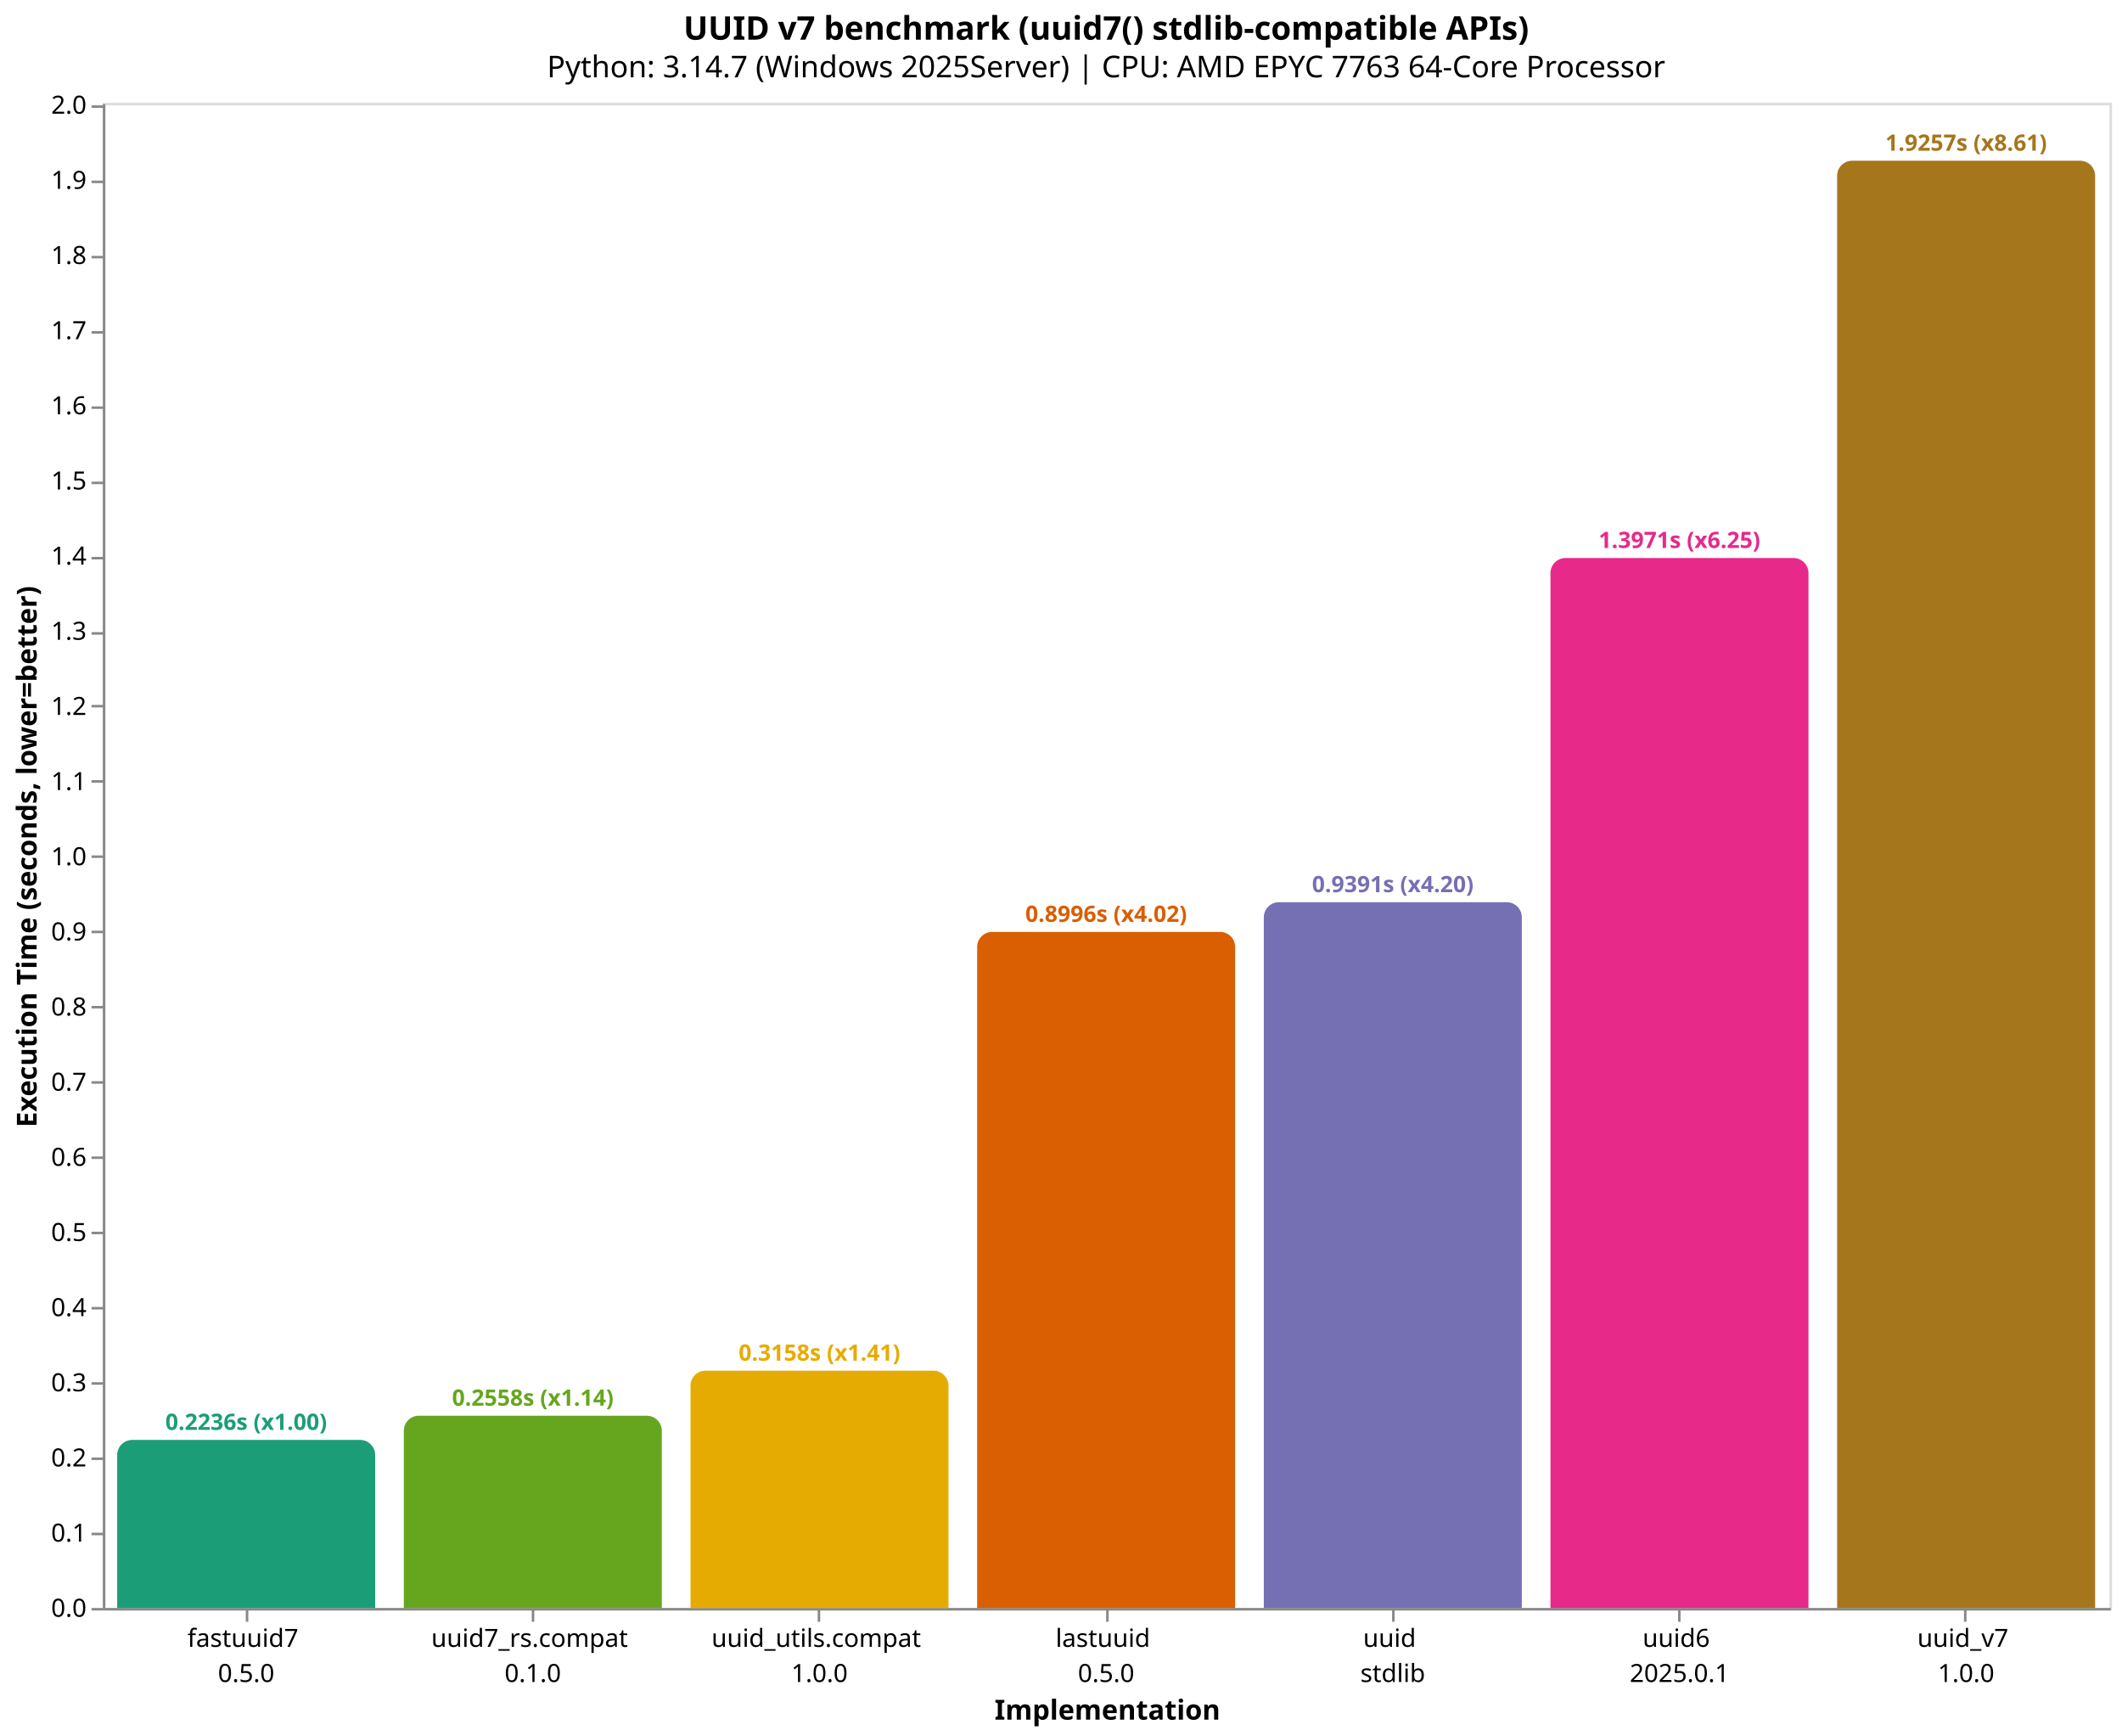
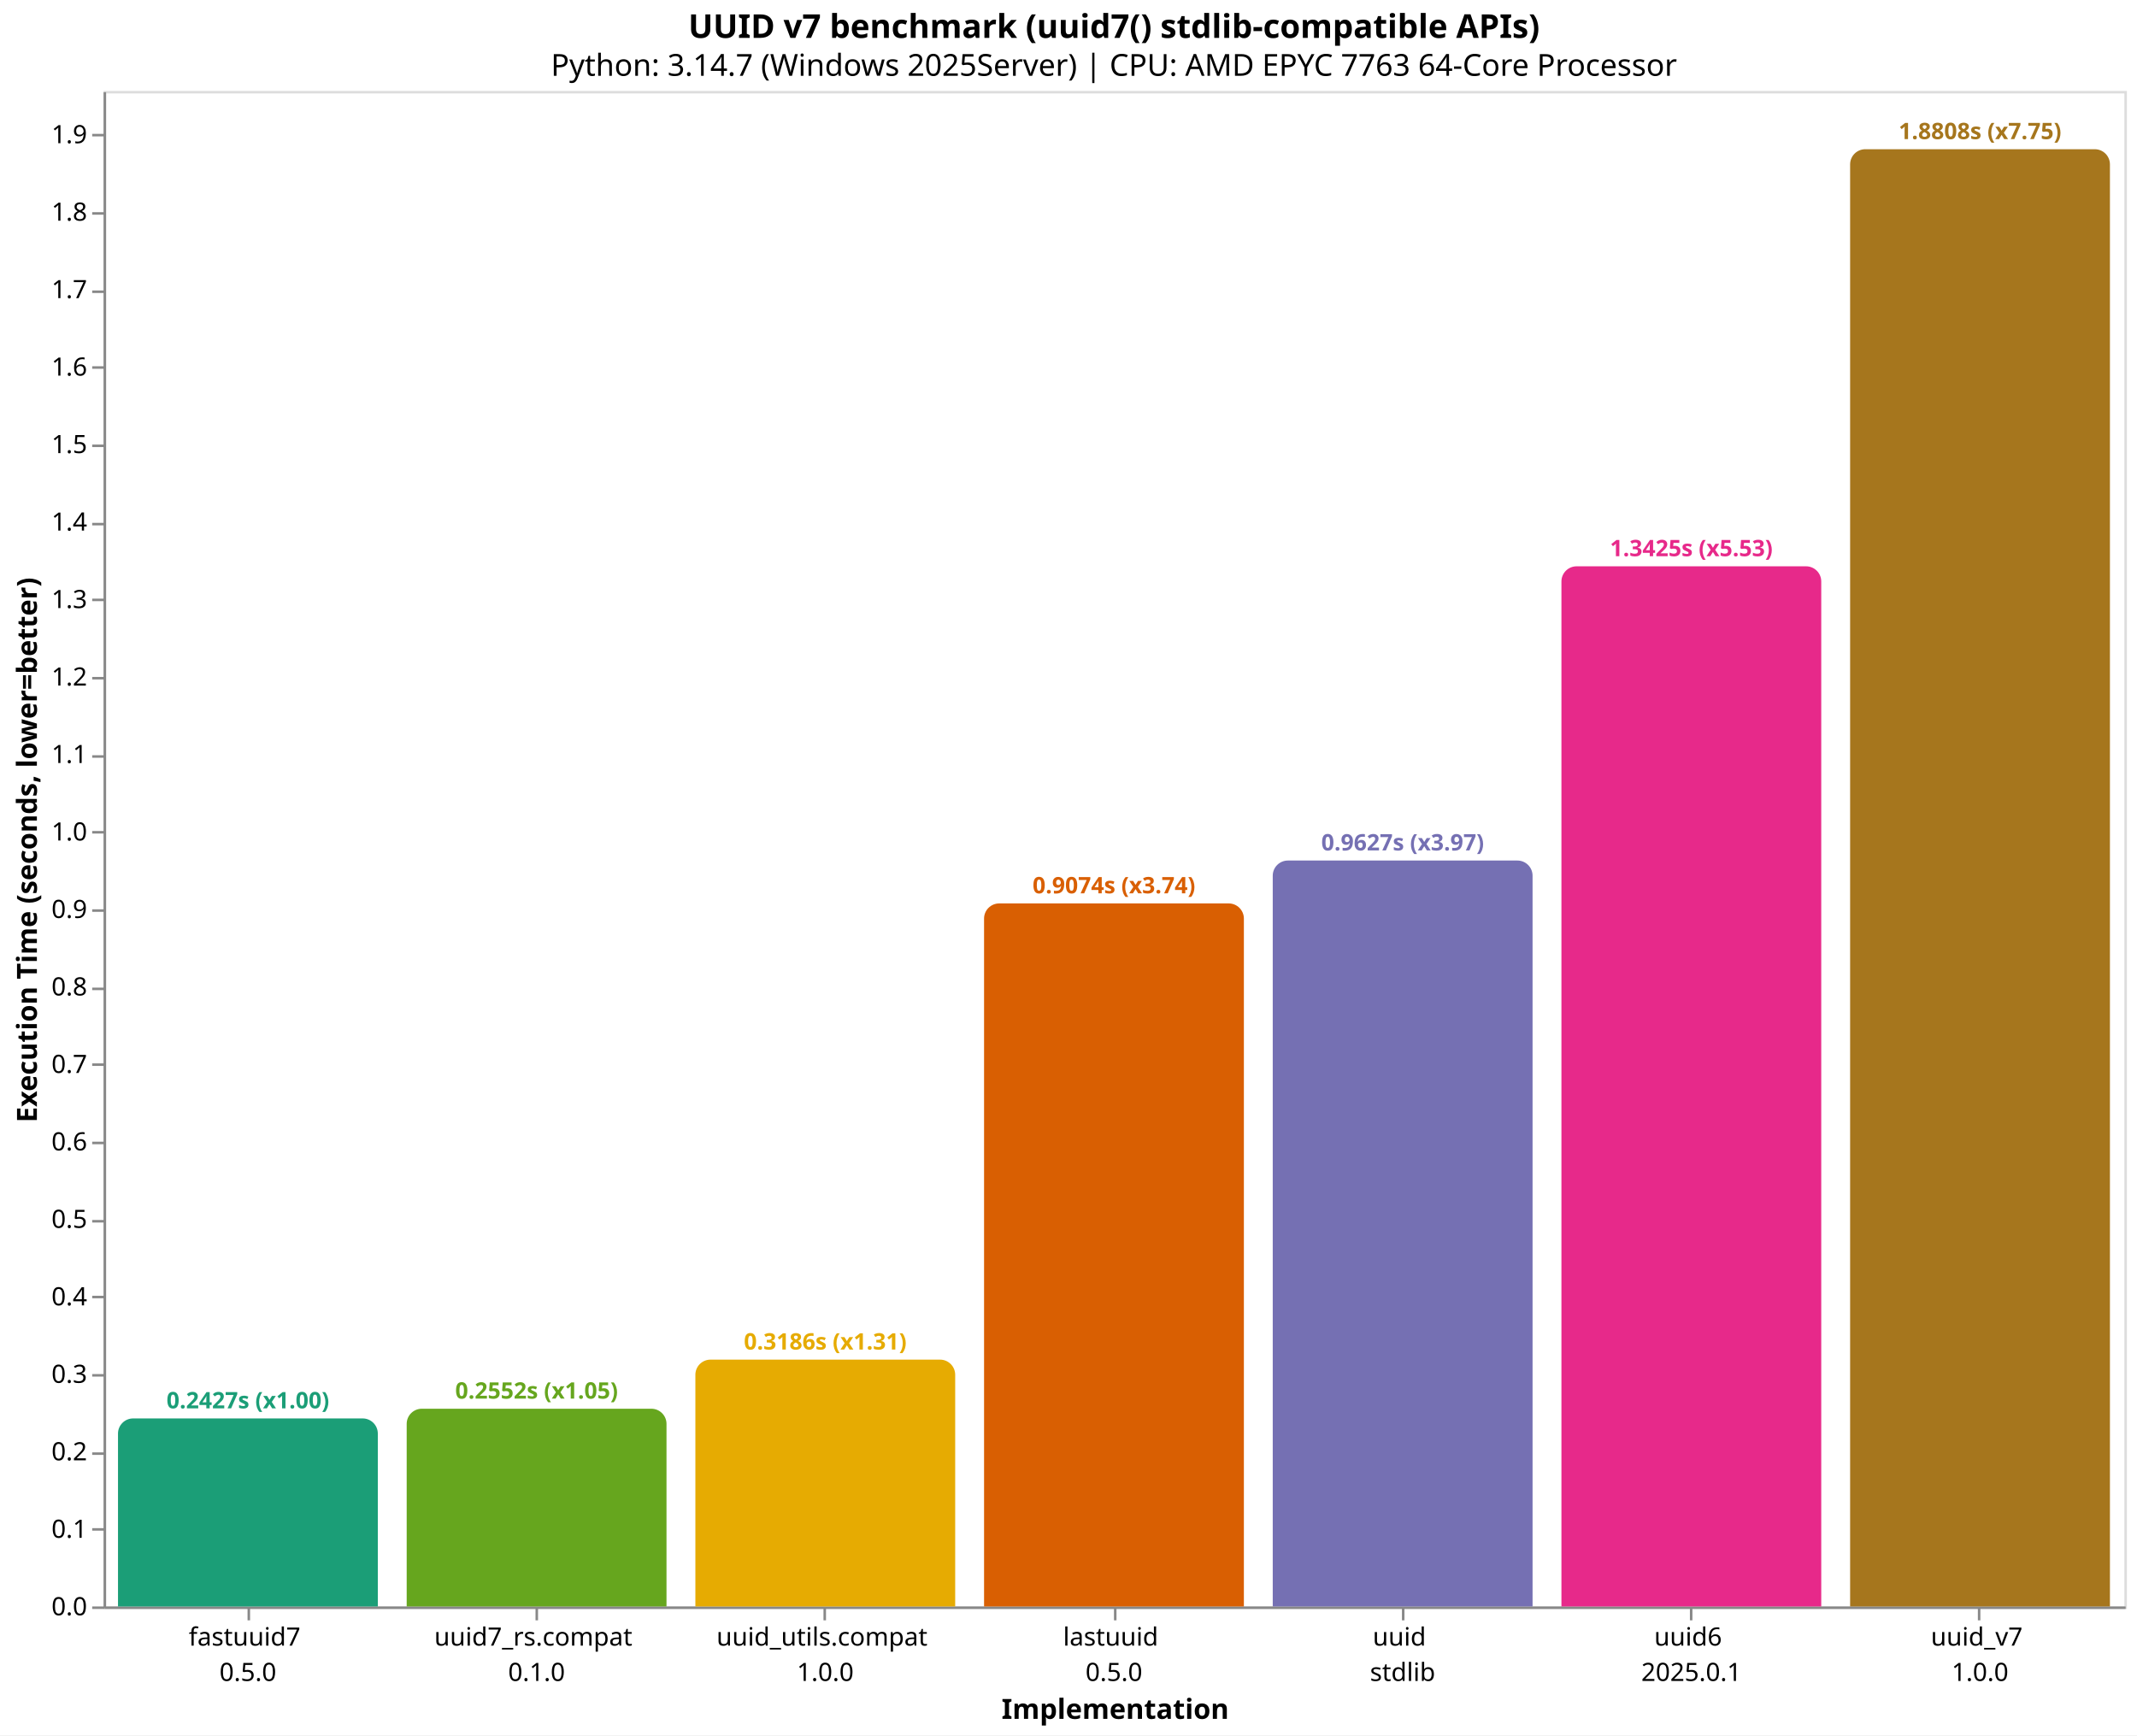
- <svg xmlns="http://www.w3.org/2000/svg" version="1.1" class="marks" width="846" height="692" viewBox="0 0 846 692">
-   <rect width="846" height="692" fill="white" />
-   <g fill="none" stroke-miterlimit="10" transform="translate(41,41)">
+ <svg xmlns="http://www.w3.org/2000/svg" version="1.1" class="marks" width="846" height="687" viewBox="0 0 846 687">
+   <rect width="846" height="687" fill="white" />
+   <g fill="none" stroke-miterlimit="10" transform="translate(41,36)">
    <g class="mark-group role-frame root" role="graphics-object" aria-roledescription="group mark container">
      <g transform="translate(0,0)">
        <path class="background" aria-hidden="true" d="M0.5,0.5h800v600h-800Z" stroke="#ddd" />
        <g>
          <g class="mark-group role-axis" role="graphics-symbol" aria-roledescription="axis" aria-label="X-axis titled 'Implementation' for a discrete scale with 7 values: fastuuid7&#10;0.5.0, uuid7_rs.compat&#10;0.1.0, uuid_utils.compat&#10;1.0.0, lastuuid&#10;0.5.0, uuid&#10;stdlib, uuid6&#10;2025.0.1, uuid_v7&#10;1.0.0">
            <g transform="translate(0.5,600.5)">
              <path class="background" aria-hidden="true" d="M0,0h0v0h0Z" pointer-events="none" />
              <g>
                <g class="mark-rule role-axis-tick" pointer-events="none">
                  <line transform="translate(57,0)" x2="0" y2="5" stroke="#888" stroke-width="1" opacity="1" />
                  <line transform="translate(171,0)" x2="0" y2="5" stroke="#888" stroke-width="1" opacity="1" />
                  <line transform="translate(285,0)" x2="0" y2="5" stroke="#888" stroke-width="1" opacity="1" />
                  <line transform="translate(400,0)" x2="0" y2="5" stroke="#888" stroke-width="1" opacity="1" />
                  <line transform="translate(514,0)" x2="0" y2="5" stroke="#888" stroke-width="1" opacity="1" />
                  <line transform="translate(628,0)" x2="0" y2="5" stroke="#888" stroke-width="1" opacity="1" />
                  <line transform="translate(742,0)" x2="0" y2="5" stroke="#888" stroke-width="1" opacity="1" />
                </g>
                <g class="mark-text role-axis-label" pointer-events="none">
                  <text text-anchor="middle" transform="translate(56.64286,15)" font-family="sans-serif" font-size="10px" fill="#000" opacity="1">
                    <tspan>fastuuid7</tspan>
                    <tspan x="0" dy="14">0.5.0</tspan>
                  </text>
                  <text text-anchor="middle" transform="translate(170.9286,15)" font-family="sans-serif" font-size="10px" fill="#000" opacity="1">
                    <tspan>uuid7_rs.compat</tspan>
                    <tspan x="0" dy="14">0.1.0</tspan>
                  </text>
                  <text text-anchor="middle" transform="translate(285.2143,15)" font-family="sans-serif" font-size="10px" fill="#000" opacity="1">
                    <tspan>uuid_utils.compat</tspan>
                    <tspan x="0" dy="14">1.0.0</tspan>
                  </text>
                  <text text-anchor="middle" transform="translate(399.5,15)" font-family="sans-serif" font-size="10px" fill="#000" opacity="1">
                    <tspan>lastuuid</tspan>
                    <tspan x="0" dy="14">0.5.0</tspan>
                  </text>
                  <text text-anchor="middle" transform="translate(513.7857,15)" font-family="sans-serif" font-size="10px" fill="#000" opacity="1">
                    <tspan>uuid</tspan>
                    <tspan x="0" dy="14">stdlib</tspan>
                  </text>
                  <text text-anchor="middle" transform="translate(628.0714,15)" font-family="sans-serif" font-size="10px" fill="#000" opacity="1">
                    <tspan>uuid6</tspan>
                    <tspan x="0" dy="14">2025.0.1</tspan>
                  </text>
                  <text text-anchor="middle" transform="translate(742.3571,15)" font-family="sans-serif" font-size="10px" fill="#000" opacity="1">
                    <tspan>uuid_v7</tspan>
                    <tspan x="0" dy="14">1.0.0</tspan>
                  </text>
                </g>
                <g class="mark-rule role-axis-domain" pointer-events="none">
                  <line transform="translate(0,0)" x2="800" y2="0" stroke="#888" stroke-width="1" opacity="1" />
                </g>
                <g class="mark-text role-axis-title" pointer-events="none">
                  <text text-anchor="middle" transform="translate(400,44)" font-family="sans-serif" font-size="11px" font-weight="bold" fill="#000" opacity="1">Implementation</text>
                </g>
              </g>
              <path class="foreground" aria-hidden="true" d="" pointer-events="none" display="none" />
            </g>
          </g>
          <g class="mark-group role-axis" role="graphics-symbol" aria-roledescription="axis" aria-label="Y-axis titled 'Execution Time (seconds, lower=better)' for a linear scale with values from 0.0 to 2.0">
            <g transform="translate(0.5,0.5)">
              <path class="background" aria-hidden="true" d="M0,0h0v0h0Z" pointer-events="none" />
              <g>
                <g class="mark-rule role-axis-tick" pointer-events="none">
                  <line transform="translate(0,600)" x2="-5" y2="0" stroke="#888" stroke-width="1" opacity="1" />
-                   <line transform="translate(0,570)" x2="-5" y2="0" stroke="#888" stroke-width="1" opacity="1" />
-                   <line transform="translate(0,540)" x2="-5" y2="0" stroke="#888" stroke-width="1" opacity="1" />
-                   <line transform="translate(0,510)" x2="-5" y2="0" stroke="#888" stroke-width="1" opacity="1" />
-                   <line transform="translate(0,480)" x2="-5" y2="0" stroke="#888" stroke-width="1" opacity="1" />
-                   <line transform="translate(0,450)" x2="-5" y2="0" stroke="#888" stroke-width="1" opacity="1" />
-                   <line transform="translate(0,420)" x2="-5" y2="0" stroke="#888" stroke-width="1" opacity="1" />
-                   <line transform="translate(0,390)" x2="-5" y2="0" stroke="#888" stroke-width="1" opacity="1" />
-                   <line transform="translate(0,360)" x2="-5" y2="0" stroke="#888" stroke-width="1" opacity="1" />
-                   <line transform="translate(0,330)" x2="-5" y2="0" stroke="#888" stroke-width="1" opacity="1" />
-                   <line transform="translate(0,300)" x2="-5" y2="0" stroke="#888" stroke-width="1" opacity="1" />
-                   <line transform="translate(0,270)" x2="-5" y2="0" stroke="#888" stroke-width="1" opacity="1" />
-                   <line transform="translate(0,240)" x2="-5" y2="0" stroke="#888" stroke-width="1" opacity="1" />
-                   <line transform="translate(0,211)" x2="-5" y2="0" stroke="#888" stroke-width="1" opacity="1" />
-                   <line transform="translate(0,181)" x2="-5" y2="0" stroke="#888" stroke-width="1" opacity="1" />
-                   <line transform="translate(0,151)" x2="-5" y2="0" stroke="#888" stroke-width="1" opacity="1" />
-                   <line transform="translate(0,121)" x2="-5" y2="0" stroke="#888" stroke-width="1" opacity="1" />
-                   <line transform="translate(0,91)" x2="-5" y2="0" stroke="#888" stroke-width="1" opacity="1" />
-                   <line transform="translate(0,61)" x2="-5" y2="0" stroke="#888" stroke-width="1" opacity="1" />
-                   <line transform="translate(0,31)" x2="-5" y2="0" stroke="#888" stroke-width="1" opacity="1" />
-                   <line transform="translate(0,1)" x2="-5" y2="0" stroke="#888" stroke-width="1" opacity="1" />
+                   <line transform="translate(0,569)" x2="-5" y2="0" stroke="#888" stroke-width="1" opacity="1" />
+                   <line transform="translate(0,539)" x2="-5" y2="0" stroke="#888" stroke-width="1" opacity="1" />
+                   <line transform="translate(0,508)" x2="-5" y2="0" stroke="#888" stroke-width="1" opacity="1" />
+                   <line transform="translate(0,477)" x2="-5" y2="0" stroke="#888" stroke-width="1" opacity="1" />
+                   <line transform="translate(0,447)" x2="-5" y2="0" stroke="#888" stroke-width="1" opacity="1" />
+                   <line transform="translate(0,416)" x2="-5" y2="0" stroke="#888" stroke-width="1" opacity="1" />
+                   <line transform="translate(0,385)" x2="-5" y2="0" stroke="#888" stroke-width="1" opacity="1" />
+                   <line transform="translate(0,355)" x2="-5" y2="0" stroke="#888" stroke-width="1" opacity="1" />
+                   <line transform="translate(0,324)" x2="-5" y2="0" stroke="#888" stroke-width="1" opacity="1" />
+                   <line transform="translate(0,293)" x2="-5" y2="0" stroke="#888" stroke-width="1" opacity="1" />
+                   <line transform="translate(0,263)" x2="-5" y2="0" stroke="#888" stroke-width="1" opacity="1" />
+                   <line transform="translate(0,232)" x2="-5" y2="0" stroke="#888" stroke-width="1" opacity="1" />
+                   <line transform="translate(0,201)" x2="-5" y2="0" stroke="#888" stroke-width="1" opacity="1" />
+                   <line transform="translate(0,171)" x2="-5" y2="0" stroke="#888" stroke-width="1" opacity="1" />
+                   <line transform="translate(0,140)" x2="-5" y2="0" stroke="#888" stroke-width="1" opacity="1" />
+                   <line transform="translate(0,109)" x2="-5" y2="0" stroke="#888" stroke-width="1" opacity="1" />
+                   <line transform="translate(0,79)" x2="-5" y2="0" stroke="#888" stroke-width="1" opacity="1" />
+                   <line transform="translate(0,48)" x2="-5" y2="0" stroke="#888" stroke-width="1" opacity="1" />
+                   <line transform="translate(0,17)" x2="-5" y2="0" stroke="#888" stroke-width="1" opacity="1" />
                </g>
                <g class="mark-text role-axis-label" pointer-events="none">
                  <text text-anchor="end" transform="translate(-7,603)" font-family="sans-serif" font-size="10px" fill="#000" opacity="1">0.0</text>
-                   <text text-anchor="end" transform="translate(-7,573.041)" font-family="sans-serif" font-size="10px" fill="#000" opacity="1">0.1</text>
-                   <text text-anchor="end" transform="translate(-7,543.082)" font-family="sans-serif" font-size="10px" fill="#000" opacity="1">0.2</text>
-                   <text text-anchor="end" transform="translate(-7,513.123)" font-family="sans-serif" font-size="10px" fill="#000" opacity="1">0.3</text>
-                   <text text-anchor="end" transform="translate(-7,483.164)" font-family="sans-serif" font-size="10px" fill="#000" opacity="1">0.4</text>
-                   <text text-anchor="end" transform="translate(-7,453.205)" font-family="sans-serif" font-size="10px" fill="#000" opacity="1">0.5</text>
-                   <text text-anchor="end" transform="translate(-7,423.2461)" font-family="sans-serif" font-size="10px" fill="#000" opacity="1">0.6</text>
-                   <text text-anchor="end" transform="translate(-7,393.2871)" font-family="sans-serif" font-size="10px" fill="#000" opacity="1">0.7</text>
-                   <text text-anchor="end" transform="translate(-7,363.3281)" font-family="sans-serif" font-size="10px" fill="#000" opacity="1">0.8</text>
-                   <text text-anchor="end" transform="translate(-7,333.3691)" font-family="sans-serif" font-size="10px" fill="#000" opacity="1">0.9</text>
-                   <text text-anchor="end" transform="translate(-7,303.4101)" font-family="sans-serif" font-size="10px" fill="#000" opacity="1">1.0</text>
-                   <text text-anchor="end" transform="translate(-7,273.4511)" font-family="sans-serif" font-size="10px" fill="#000" opacity="1">1.1</text>
-                   <text text-anchor="end" transform="translate(-7,243.4921)" font-family="sans-serif" font-size="10px" fill="#000" opacity="1">1.2</text>
-                   <text text-anchor="end" transform="translate(-7,213.5331)" font-family="sans-serif" font-size="10px" fill="#000" opacity="1">1.3</text>
-                   <text text-anchor="end" transform="translate(-7,183.5741)" font-family="sans-serif" font-size="10px" fill="#000" opacity="1">1.4</text>
-                   <text text-anchor="end" transform="translate(-7,153.6151)" font-family="sans-serif" font-size="10px" fill="#000" opacity="1">1.5</text>
-                   <text text-anchor="end" transform="translate(-7,123.6561)" font-family="sans-serif" font-size="10px" fill="#000" opacity="1">1.6</text>
-                   <text text-anchor="end" transform="translate(-7,93.69715)" font-family="sans-serif" font-size="10px" fill="#000" opacity="1">1.7</text>
-                   <text text-anchor="end" transform="translate(-7,63.73816)" font-family="sans-serif" font-size="10px" fill="#000" opacity="1">1.8</text>
-                   <text text-anchor="end" transform="translate(-7,33.77917)" font-family="sans-serif" font-size="10px" fill="#000" opacity="1">1.9</text>
-                   <text text-anchor="end" transform="translate(-7,3.820179)" font-family="sans-serif" font-size="10px" fill="#000" opacity="1">2.0</text>
+                   <text text-anchor="end" transform="translate(-7,572.3258)" font-family="sans-serif" font-size="10px" fill="#000" opacity="1">0.1</text>
+                   <text text-anchor="end" transform="translate(-7,541.6516)" font-family="sans-serif" font-size="10px" fill="#000" opacity="1">0.2</text>
+                   <text text-anchor="end" transform="translate(-7,510.9774)" font-family="sans-serif" font-size="10px" fill="#000" opacity="1">0.3</text>
+                   <text text-anchor="end" transform="translate(-7,480.3032)" font-family="sans-serif" font-size="10px" fill="#000" opacity="1">0.4</text>
+                   <text text-anchor="end" transform="translate(-7,449.629)" font-family="sans-serif" font-size="10px" fill="#000" opacity="1">0.5</text>
+                   <text text-anchor="end" transform="translate(-7,418.9549)" font-family="sans-serif" font-size="10px" fill="#000" opacity="1">0.6</text>
+                   <text text-anchor="end" transform="translate(-7,388.2807)" font-family="sans-serif" font-size="10px" fill="#000" opacity="1">0.7</text>
+                   <text text-anchor="end" transform="translate(-7,357.6065)" font-family="sans-serif" font-size="10px" fill="#000" opacity="1">0.8</text>
+                   <text text-anchor="end" transform="translate(-7,326.9323)" font-family="sans-serif" font-size="10px" fill="#000" opacity="1">0.9</text>
+                   <text text-anchor="end" transform="translate(-7,296.2581)" font-family="sans-serif" font-size="10px" fill="#000" opacity="1">1.0</text>
+                   <text text-anchor="end" transform="translate(-7,265.5839)" font-family="sans-serif" font-size="10px" fill="#000" opacity="1">1.1</text>
+                   <text text-anchor="end" transform="translate(-7,234.9097)" font-family="sans-serif" font-size="10px" fill="#000" opacity="1">1.2</text>
+                   <text text-anchor="end" transform="translate(-7,204.2355)" font-family="sans-serif" font-size="10px" fill="#000" opacity="1">1.3</text>
+                   <text text-anchor="end" transform="translate(-7,173.5613)" font-family="sans-serif" font-size="10px" fill="#000" opacity="1">1.4</text>
+                   <text text-anchor="end" transform="translate(-7,142.8871)" font-family="sans-serif" font-size="10px" fill="#000" opacity="1">1.5</text>
+                   <text text-anchor="end" transform="translate(-7,112.2129)" font-family="sans-serif" font-size="10px" fill="#000" opacity="1">1.6</text>
+                   <text text-anchor="end" transform="translate(-7,81.53874)" font-family="sans-serif" font-size="10px" fill="#000" opacity="1">1.7</text>
+                   <text text-anchor="end" transform="translate(-7,50.86455)" font-family="sans-serif" font-size="10px" fill="#000" opacity="1">1.8</text>
+                   <text text-anchor="end" transform="translate(-7,20.19036)" font-family="sans-serif" font-size="10px" fill="#000" opacity="1">1.9</text>
                </g>
                <g class="mark-rule role-axis-domain" pointer-events="none">
                  <line transform="translate(0,600)" x2="0" y2="-600" stroke="#888" stroke-width="1" opacity="1" />
                </g>
                <g class="mark-text role-axis-title" pointer-events="none">
                  <text text-anchor="middle" transform="translate(-24.90137,300) rotate(-90) translate(0,-2)" font-family="sans-serif" font-size="11px" font-weight="bold" fill="#000" opacity="1">Execution Time (seconds, lower=better)</text>
                </g>
              </g>
              <path class="foreground" aria-hidden="true" d="" pointer-events="none" display="none" />
            </g>
          </g>
          <g class="mark-group role-scope" role="graphics-object" aria-roledescription="group mark container">
-             <g transform="translate(5.714286,533.0034)">
-               <path class="background" aria-hidden="true" d="M6,0L96.857,0C100.169,0,102.857,2.689,102.857,6L102.857,66.997C102.857,66.997,102.857,66.997,102.857,66.997L0,66.997C0,66.997,0,66.997,0,66.997L0,6C0,2.689,2.689,0,6,0Z" />
+             <g transform="translate(5.714286,525.5618)">
+               <path class="background" aria-hidden="true" d="M6,0L96.857,0C100.169,0,102.857,2.689,102.857,6L102.857,74.438C102.857,74.438,102.857,74.438,102.857,74.438L0,74.438C0,74.438,0,74.438,0,74.438L0,6C0,2.689,2.689,0,6,0Z" />
              <g clip-path="url(#clip10)">
                <g class="mark-group role-scope" role="graphics-object" aria-roledescription="group mark container">
-                   <g transform="translate(0,-533.0034)">
-                     <path class="background" aria-hidden="true" d="M0,0h102.857v0h-102.857Z" />
-                     <g>
-                       <g class="mark-rect role-mark layer_0_marks" role="graphics-object" aria-roledescription="rect mark container">
-                         <path aria-label="Implementation: fastuuid7&#10;0.5.0; Execution Time (seconds, lower=better): 0.2236277; implementation: fastuuid7; Execution Time (s): 0.2236; Slowdown: 1.00" role="graphics-symbol" aria-roledescription="bar" d="M0,533.003h102.857v66.997h-102.857Z" fill="#1b9e77" />
-                       </g>
-                     </g>
-                     <path class="foreground" aria-hidden="true" d="" display="none" />
-                   </g>
-                 </g>
-               </g>
-               <path class="foreground" aria-hidden="true" d="" display="none" />
-             </g>
-             <g transform="translate(120,523.3523)">
-               <path class="background" aria-hidden="true" d="M6,0L96.857,0C100.169,0,102.857,2.689,102.857,6L102.857,76.648C102.857,76.648,102.857,76.648,102.857,76.648L0,76.648C0,76.648,0,76.648,0,76.648L0,6C0,2.689,2.689,0,6,0Z" />
+                   <g transform="translate(0,-525.5618)">
+                     <path class="background" aria-hidden="true" d="M0,0h102.857v0h-102.857Z" />
+                     <g>
+                       <g class="mark-rect role-mark layer_0_marks" role="graphics-object" aria-roledescription="rect mark container">
+                         <path aria-label="Implementation: fastuuid7&#10;0.5.0; Execution Time (seconds, lower=better): 0.2426737; implementation: fastuuid7; Execution Time (s): 0.2427; Slowdown: 1.00" role="graphics-symbol" aria-roledescription="bar" d="M0,525.562h102.857v74.438h-102.857Z" fill="#1b9e77" />
+                       </g>
+                     </g>
+                     <path class="foreground" aria-hidden="true" d="" display="none" />
+                   </g>
+                 </g>
+               </g>
+               <path class="foreground" aria-hidden="true" d="" display="none" />
+             </g>
+             <g transform="translate(120,521.7231)">
+               <path class="background" aria-hidden="true" d="M6,0L96.857,0C100.169,0,102.857,2.689,102.857,6L102.857,78.277C102.857,78.277,102.857,78.277,102.857,78.277L0,78.277C0,78.277,0,78.277,0,78.277L0,6C0,2.689,2.689,0,6,0Z" />
              <g clip-path="url(#clip11)">
                <g class="mark-group role-scope" role="graphics-object" aria-roledescription="group mark container">
-                   <g transform="translate(0,-523.3523)">
-                     <path class="background" aria-hidden="true" d="M0,0h102.857v0h-102.857Z" />
-                     <g>
-                       <g class="mark-rect role-mark layer_0_marks" role="graphics-object" aria-roledescription="rect mark container">
-                         <path aria-label="Implementation: uuid7_rs.compat&#10;0.1.0; Execution Time (seconds, lower=better): 0.2558422; implementation: uuid7_rs.compat; Execution Time (s): 0.2558; Slowdown: 1.14" role="graphics-symbol" aria-roledescription="bar" d="M0,523.352h102.857v76.648h-102.857Z" fill="#66a61e" />
-                       </g>
-                     </g>
-                     <path class="foreground" aria-hidden="true" d="" display="none" />
-                   </g>
-                 </g>
-               </g>
-               <path class="foreground" aria-hidden="true" d="" display="none" />
-             </g>
-             <g transform="translate(234.2857,505.4026)">
-               <path class="background" aria-hidden="true" d="M6,0L96.857,0C100.169,0,102.857,2.689,102.857,6L102.857,94.597C102.857,94.597,102.857,94.597,102.857,94.597L0,94.597C0,94.597,0,94.597,0,94.597L0,6C0,2.689,2.689,0,6,0Z" />
+                   <g transform="translate(0,-521.7231)">
+                     <path class="background" aria-hidden="true" d="M0,0h102.857v0h-102.857Z" />
+                     <g>
+                       <g class="mark-rect role-mark layer_0_marks" role="graphics-object" aria-roledescription="rect mark container">
+                         <path aria-label="Implementation: uuid7_rs.compat&#10;0.1.0; Execution Time (seconds, lower=better): 0.255188; implementation: uuid7_rs.compat; Execution Time (s): 0.2552; Slowdown: 1.05" role="graphics-symbol" aria-roledescription="bar" d="M0,521.723h102.857v78.277h-102.857Z" fill="#66a61e" />
+                       </g>
+                     </g>
+                     <path class="foreground" aria-hidden="true" d="" display="none" />
+                   </g>
+                 </g>
+               </g>
+               <path class="foreground" aria-hidden="true" d="" display="none" />
+             </g>
+             <g transform="translate(234.2857,502.2804)">
+               <path class="background" aria-hidden="true" d="M6,0L96.857,0C100.169,0,102.857,2.689,102.857,6L102.857,97.72C102.857,97.72,102.857,97.72,102.857,97.72L0,97.72C0,97.72,0,97.72,0,97.72L0,6C0,2.689,2.689,0,6,0Z" />
              <g clip-path="url(#clip12)">
                <g class="mark-group role-scope" role="graphics-object" aria-roledescription="group mark container">
-                   <g transform="translate(0,-505.4026)">
-                     <path class="background" aria-hidden="true" d="M0,0h102.857v0h-102.857Z" />
-                     <g>
-                       <g class="mark-rect role-mark layer_0_marks" role="graphics-object" aria-roledescription="rect mark container">
-                         <path aria-label="Implementation: uuid_utils.compat&#10;1.0.0; Execution Time (seconds, lower=better): 0.3157563; implementation: uuid_utils.compat; Execution Time (s): 0.3158; Slowdown: 1.41" role="graphics-symbol" aria-roledescription="bar" d="M0,505.403h102.857v94.597h-102.857Z" fill="#e6ab02" />
-                       </g>
-                     </g>
-                     <path class="foreground" aria-hidden="true" d="" display="none" />
-                   </g>
-                 </g>
-               </g>
-               <path class="foreground" aria-hidden="true" d="" display="none" />
-             </g>
-             <g transform="translate(348.5714,330.4848)">
-               <path class="background" aria-hidden="true" d="M6,0L96.857,0C100.169,0,102.857,2.689,102.857,6L102.857,269.515C102.857,269.515,102.857,269.515,102.857,269.515L0,269.515C0,269.515,0,269.515,0,269.515L0,6C0,2.689,2.689,0,6,0Z" />
+                   <g transform="translate(0,-502.2804)">
+                     <path class="background" aria-hidden="true" d="M0,0h102.857v0h-102.857Z" />
+                     <g>
+                       <g class="mark-rect role-mark layer_0_marks" role="graphics-object" aria-roledescription="rect mark container">
+                         <path aria-label="Implementation: uuid_utils.compat&#10;1.0.0; Execution Time (seconds, lower=better): 0.3185726; implementation: uuid_utils.compat; Execution Time (s): 0.3186; Slowdown: 1.31" role="graphics-symbol" aria-roledescription="bar" d="M0,502.28h102.857v97.72h-102.857Z" fill="#e6ab02" />
+                       </g>
+                     </g>
+                     <path class="foreground" aria-hidden="true" d="" display="none" />
+                   </g>
+                 </g>
+               </g>
+               <path class="foreground" aria-hidden="true" d="" display="none" />
+             </g>
+             <g transform="translate(348.5714,321.6717)">
+               <path class="background" aria-hidden="true" d="M6,0L96.857,0C100.169,0,102.857,2.689,102.857,6L102.857,278.328C102.857,278.328,102.857,278.328,102.857,278.328L0,278.328C0,278.328,0,278.328,0,278.328L0,6C0,2.689,2.689,0,6,0Z" />
              <g clip-path="url(#clip13)">
                <g class="mark-group role-scope" role="graphics-object" aria-roledescription="group mark container">
-                   <g transform="translate(0,-330.4848)">
-                     <path class="background" aria-hidden="true" d="M0,0h102.857v0h-102.857Z" />
-                     <g>
-                       <g class="mark-rect role-mark layer_0_marks" role="graphics-object" aria-roledescription="rect mark container">
-                         <path aria-label="Implementation: lastuuid&#10;0.5.0; Execution Time (seconds, lower=better): 0.8996139; implementation: lastuuid; Execution Time (s): 0.8996; Slowdown: 4.02" role="graphics-symbol" aria-roledescription="bar" d="M0,330.485h102.857v269.515h-102.857Z" fill="#d95f02" />
-                       </g>
-                     </g>
-                     <path class="foreground" aria-hidden="true" d="" display="none" />
-                   </g>
-                 </g>
-               </g>
-               <path class="foreground" aria-hidden="true" d="" display="none" />
-             </g>
-             <g transform="translate(462.8571,318.6505)">
-               <path class="background" aria-hidden="true" d="M6,0L96.857,0C100.169,0,102.857,2.689,102.857,6L102.857,281.349C102.857,281.349,102.857,281.349,102.857,281.349L0,281.349C0,281.349,0,281.349,0,281.349L0,6C0,2.689,2.689,0,6,0Z" />
+                   <g transform="translate(0,-321.6717)">
+                     <path class="background" aria-hidden="true" d="M0,0h102.857v0h-102.857Z" />
+                     <g>
+                       <g class="mark-rect role-mark layer_0_marks" role="graphics-object" aria-roledescription="rect mark container">
+                         <path aria-label="Implementation: lastuuid&#10;0.5.0; Execution Time (seconds, lower=better): 0.9073697; implementation: lastuuid; Execution Time (s): 0.9074; Slowdown: 3.74" role="graphics-symbol" aria-roledescription="bar" d="M0,321.672h102.857v278.328h-102.857Z" fill="#d95f02" />
+                       </g>
+                     </g>
+                     <path class="foreground" aria-hidden="true" d="" display="none" />
+                   </g>
+                 </g>
+               </g>
+               <path class="foreground" aria-hidden="true" d="" display="none" />
+             </g>
+             <g transform="translate(462.8571,304.689)">
+               <path class="background" aria-hidden="true" d="M6,0L96.857,0C100.169,0,102.857,2.689,102.857,6L102.857,295.311C102.857,295.311,102.857,295.311,102.857,295.311L0,295.311C0,295.311,0,295.311,0,295.311L0,6C0,2.689,2.689,0,6,0Z" />
              <g clip-path="url(#clip14)">
                <g class="mark-group role-scope" role="graphics-object" aria-roledescription="group mark container">
-                   <g transform="translate(0,-318.6505)">
-                     <path class="background" aria-hidden="true" d="M0,0h102.857v0h-102.857Z" />
-                     <g>
-                       <g class="mark-rect role-mark layer_0_marks" role="graphics-object" aria-roledescription="rect mark container">
-                         <path aria-label="Implementation: uuid&#10;stdlib; Execution Time (seconds, lower=better): 0.9391153; implementation: uuid; Execution Time (s): 0.9391; Slowdown: 4.20" role="graphics-symbol" aria-roledescription="bar" d="M0,318.651h102.857v281.349h-102.857Z" fill="#7570b3" />
-                       </g>
-                     </g>
-                     <path class="foreground" aria-hidden="true" d="" display="none" />
-                   </g>
-                 </g>
-               </g>
-               <path class="foreground" aria-hidden="true" d="" display="none" />
-             </g>
-             <g transform="translate(577.1429,181.4396)">
-               <path class="background" aria-hidden="true" d="M6,0L96.857,0C100.169,0,102.857,2.689,102.857,6L102.857,418.56C102.857,418.56,102.857,418.56,102.857,418.56L0,418.56C0,418.56,0,418.56,0,418.56L0,6C0,2.689,2.689,0,6,0Z" />
+                   <g transform="translate(0,-304.689)">
+                     <path class="background" aria-hidden="true" d="M0,0h102.857v0h-102.857Z" />
+                     <g>
+                       <g class="mark-rect role-mark layer_0_marks" role="graphics-object" aria-roledescription="rect mark container">
+                         <path aria-label="Implementation: uuid&#10;stdlib; Execution Time (seconds, lower=better): 0.9627344; implementation: uuid; Execution Time (s): 0.9627; Slowdown: 3.97" role="graphics-symbol" aria-roledescription="bar" d="M0,304.689h102.857v295.311h-102.857Z" fill="#7570b3" />
+                       </g>
+                     </g>
+                     <path class="foreground" aria-hidden="true" d="" display="none" />
+                   </g>
+                 </g>
+               </g>
+               <path class="foreground" aria-hidden="true" d="" display="none" />
+             </g>
+             <g transform="translate(577.1429,188.2031)">
+               <path class="background" aria-hidden="true" d="M6,0L96.857,0C100.169,0,102.857,2.689,102.857,6L102.857,411.797C102.857,411.797,102.857,411.797,102.857,411.797L0,411.797C0,411.797,0,411.797,0,411.797L0,6C0,2.689,2.689,0,6,0Z" />
              <g clip-path="url(#clip15)">
                <g class="mark-group role-scope" role="graphics-object" aria-roledescription="group mark container">
-                   <g transform="translate(0,-181.4396)">
-                     <path class="background" aria-hidden="true" d="M0,0h102.857v0h-102.857Z" />
-                     <g>
-                       <g class="mark-rect role-mark layer_0_marks" role="graphics-object" aria-roledescription="rect mark container">
-                         <path aria-label="Implementation: uuid6&#10;2025.0.1; Execution Time (seconds, lower=better): 1.3971113; implementation: uuid6; Execution Time (s): 1.3971; Slowdown: 6.25" role="graphics-symbol" aria-roledescription="bar" d="M0,181.44h102.857v418.56h-102.857Z" fill="#e7298a" />
+                   <g transform="translate(0,-188.2031)">
+                     <path class="background" aria-hidden="true" d="M0,0h102.857v0h-102.857Z" />
+                     <g>
+                       <g class="mark-rect role-mark layer_0_marks" role="graphics-object" aria-roledescription="rect mark container">
+                         <path aria-label="Implementation: uuid6&#10;2025.0.1; Execution Time (seconds, lower=better): 1.3424867; implementation: uuid6; Execution Time (s): 1.3425; Slowdown: 5.53" role="graphics-symbol" aria-roledescription="bar" d="M0,188.203h102.857v411.797h-102.857Z" fill="#e7298a" />
                      </g>
                    </g>
                    <path class="foreground" aria-hidden="true" d="" display="none" />
                  </g>
                </g>
              </g>
              <path class="foreground" aria-hidden="true" d="" display="none" />
            </g>
            <g transform="translate(691.4286,23.07692)">
              <path class="background" aria-hidden="true" d="M6,0L96.857,0C100.169,0,102.857,2.689,102.857,6L102.857,576.923C102.857,576.923,102.857,576.923,102.857,576.923L0,576.923C0,576.923,0,576.923,0,576.923L0,6C0,2.689,2.689,0,6,0Z" />
              <g clip-path="url(#clip16)">
                <g class="mark-group role-scope" role="graphics-object" aria-roledescription="group mark container">
                  <g transform="translate(0,-23.07692)">
                    <path class="background" aria-hidden="true" d="M0,0h102.857v0h-102.857Z" />
                    <g>
                      <g class="mark-rect role-mark layer_0_marks" role="graphics-object" aria-roledescription="rect mark container">
-                         <path aria-label="Implementation: uuid_v7&#10;1.0.0; Execution Time (seconds, lower=better): 1.9257093; implementation: uuid_v7; Execution Time (s): 1.9257; Slowdown: 8.61" role="graphics-symbol" aria-roledescription="bar" d="M0,23.077h102.857v576.923h-102.857Z" fill="#a6761d" />
+                         <path aria-label="Implementation: uuid_v7&#10;1.0.0; Execution Time (seconds, lower=better): 1.8808094; implementation: uuid_v7; Execution Time (s): 1.8808; Slowdown: 7.75" role="graphics-symbol" aria-roledescription="bar" d="M0,23.077h102.857v576.923h-102.857Z" fill="#a6761d" />
                      </g>
                    </g>
                    <path class="foreground" aria-hidden="true" d="" display="none" />
                  </g>
                </g>
              </g>
              <path class="foreground" aria-hidden="true" d="" display="none" />
            </g>
          </g>
          <g class="mark-text role-mark layer_1_marks" role="graphics-object" aria-roledescription="text mark container">
-             <text aria-label="Implementation: fastuuid7&#10;0.5.0; Execution Time (seconds, lower=better): 0.2236277; implementation: fastuuid7; label: 0.2236s (x1.00); Execution Time (s): 0.2236; Slowdown: 1.00" role="graphics-symbol" aria-roledescription="text mark" text-anchor="middle" transform="translate(57.14286,529.0034)" font-family="sans-serif" font-size="9px" font-weight="bold" fill="#1b9e77">0.2236s (x1.00)</text>
-             <text aria-label="Implementation: uuid7_rs.compat&#10;0.1.0; Execution Time (seconds, lower=better): 0.2558422; implementation: uuid7_rs.compat; label: 0.2558s (x1.14); Execution Time (s): 0.2558; Slowdown: 1.14" role="graphics-symbol" aria-roledescription="text mark" text-anchor="middle" transform="translate(171.4286,519.3523)" font-family="sans-serif" font-size="9px" font-weight="bold" fill="#66a61e">0.2558s (x1.14)</text>
-             <text aria-label="Implementation: uuid_utils.compat&#10;1.0.0; Execution Time (seconds, lower=better): 0.3157563; implementation: uuid_utils.compat; label: 0.3158s (x1.41); Execution Time (s): 0.3158; Slowdown: 1.41" role="graphics-symbol" aria-roledescription="text mark" text-anchor="middle" transform="translate(285.7143,501.4026)" font-family="sans-serif" font-size="9px" font-weight="bold" fill="#e6ab02">0.3158s (x1.41)</text>
-             <text aria-label="Implementation: lastuuid&#10;0.5.0; Execution Time (seconds, lower=better): 0.8996139; implementation: lastuuid; label: 0.8996s (x4.02); Execution Time (s): 0.8996; Slowdown: 4.02" role="graphics-symbol" aria-roledescription="text mark" text-anchor="middle" transform="translate(400,326.4848)" font-family="sans-serif" font-size="9px" font-weight="bold" fill="#d95f02">0.8996s (x4.02)</text>
-             <text aria-label="Implementation: uuid&#10;stdlib; Execution Time (seconds, lower=better): 0.9391153; implementation: uuid; label: 0.9391s (x4.20); Execution Time (s): 0.9391; Slowdown: 4.20" role="graphics-symbol" aria-roledescription="text mark" text-anchor="middle" transform="translate(514.2857,314.6505)" font-family="sans-serif" font-size="9px" font-weight="bold" fill="#7570b3">0.9391s (x4.20)</text>
-             <text aria-label="Implementation: uuid6&#10;2025.0.1; Execution Time (seconds, lower=better): 1.3971113; implementation: uuid6; label: 1.3971s (x6.25); Execution Time (s): 1.3971; Slowdown: 6.25" role="graphics-symbol" aria-roledescription="text mark" text-anchor="middle" transform="translate(628.5714,177.4396)" font-family="sans-serif" font-size="9px" font-weight="bold" fill="#e7298a">1.3971s (x6.25)</text>
-             <text aria-label="Implementation: uuid_v7&#10;1.0.0; Execution Time (seconds, lower=better): 1.9257093; implementation: uuid_v7; label: 1.9257s (x8.61); Execution Time (s): 1.9257; Slowdown: 8.61" role="graphics-symbol" aria-roledescription="text mark" text-anchor="middle" transform="translate(742.8571,19.07692)" font-family="sans-serif" font-size="9px" font-weight="bold" fill="#a6761d">1.9257s (x8.61)</text>
+             <text aria-label="Implementation: fastuuid7&#10;0.5.0; Execution Time (seconds, lower=better): 0.2426737; implementation: fastuuid7; label: 0.2427s (x1.00); Execution Time (s): 0.2427; Slowdown: 1.00" role="graphics-symbol" aria-roledescription="text mark" text-anchor="middle" transform="translate(57.14286,521.5618)" font-family="sans-serif" font-size="9px" font-weight="bold" fill="#1b9e77">0.2427s (x1.00)</text>
+             <text aria-label="Implementation: uuid7_rs.compat&#10;0.1.0; Execution Time (seconds, lower=better): 0.255188; implementation: uuid7_rs.compat; label: 0.2552s (x1.05); Execution Time (s): 0.2552; Slowdown: 1.05" role="graphics-symbol" aria-roledescription="text mark" text-anchor="middle" transform="translate(171.4286,517.7231)" font-family="sans-serif" font-size="9px" font-weight="bold" fill="#66a61e">0.2552s (x1.05)</text>
+             <text aria-label="Implementation: uuid_utils.compat&#10;1.0.0; Execution Time (seconds, lower=better): 0.3185726; implementation: uuid_utils.compat; label: 0.3186s (x1.31); Execution Time (s): 0.3186; Slowdown: 1.31" role="graphics-symbol" aria-roledescription="text mark" text-anchor="middle" transform="translate(285.7143,498.2804)" font-family="sans-serif" font-size="9px" font-weight="bold" fill="#e6ab02">0.3186s (x1.31)</text>
+             <text aria-label="Implementation: lastuuid&#10;0.5.0; Execution Time (seconds, lower=better): 0.9073697; implementation: lastuuid; label: 0.9074s (x3.74); Execution Time (s): 0.9074; Slowdown: 3.74" role="graphics-symbol" aria-roledescription="text mark" text-anchor="middle" transform="translate(400,317.6717)" font-family="sans-serif" font-size="9px" font-weight="bold" fill="#d95f02">0.9074s (x3.74)</text>
+             <text aria-label="Implementation: uuid&#10;stdlib; Execution Time (seconds, lower=better): 0.9627344; implementation: uuid; label: 0.9627s (x3.97); Execution Time (s): 0.9627; Slowdown: 3.97" role="graphics-symbol" aria-roledescription="text mark" text-anchor="middle" transform="translate(514.2857,300.689)" font-family="sans-serif" font-size="9px" font-weight="bold" fill="#7570b3">0.9627s (x3.97)</text>
+             <text aria-label="Implementation: uuid6&#10;2025.0.1; Execution Time (seconds, lower=better): 1.3424867; implementation: uuid6; label: 1.3425s (x5.53); Execution Time (s): 1.3425; Slowdown: 5.53" role="graphics-symbol" aria-roledescription="text mark" text-anchor="middle" transform="translate(628.5714,184.2031)" font-family="sans-serif" font-size="9px" font-weight="bold" fill="#e7298a">1.3425s (x5.53)</text>
+             <text aria-label="Implementation: uuid_v7&#10;1.0.0; Execution Time (seconds, lower=better): 1.8808094; implementation: uuid_v7; label: 1.8808s (x7.75); Execution Time (s): 1.8808; Slowdown: 7.75" role="graphics-symbol" aria-roledescription="text mark" text-anchor="middle" transform="translate(742.8571,19.07692)" font-family="sans-serif" font-size="9px" font-weight="bold" fill="#a6761d">1.8808s (x7.75)</text>
          </g>
          <g class="mark-group role-title">
-             <g transform="translate(400,-35.17982)">
+             <g transform="translate(400,-31)">
              <path class="background" aria-hidden="true" d="M0,0h0v0h0Z" pointer-events="none" />
              <g>
                <g class="mark-text role-title-text" role="graphics-symbol" aria-roledescription="title" aria-label="Title text 'UUID v7 benchmark (uuid7() stdlib-compatible APIs)'" pointer-events="none">
                  <text text-anchor="middle" transform="translate(0,10)" font-family="sans-serif" font-size="13px" font-weight="bold" fill="#000" opacity="1">UUID v7 benchmark (uuid7() stdlib-compatible APIs)</text>
                </g>
                <g class="mark-text role-title-subtitle" role="graphics-symbol" aria-roledescription="subtitle" aria-label="Subtitle text 'Python: 3.14.7 (Windows 2025Server) | CPU: AMD EPYC 7763 64-Core Processor'" pointer-events="none">
                  <text text-anchor="middle" transform="translate(0,25)" font-family="sans-serif" font-size="12px" fill="#000" opacity="1">Python: 3.14.7 (Windows 2025Server) | CPU: AMD EPYC 7763 64-Core Processor</text>
                </g>
              </g>
              <path class="foreground" aria-hidden="true" d="" pointer-events="none" display="none" />
            </g>
          </g>
        </g>
        <path class="foreground" aria-hidden="true" d="" display="none" />
      </g>
    </g>
  </g>
  <defs>
    <clipPath id="clip10">
-       <path d="M6,0L96.857,0C100.169,0,102.857,2.689,102.857,6L102.857,66.997C102.857,66.997,102.857,66.997,102.857,66.997L0,66.997C0,66.997,0,66.997,0,66.997L0,6C0,2.689,2.689,0,6,0Z" />
+       <path d="M6,0L96.857,0C100.169,0,102.857,2.689,102.857,6L102.857,74.438C102.857,74.438,102.857,74.438,102.857,74.438L0,74.438C0,74.438,0,74.438,0,74.438L0,6C0,2.689,2.689,0,6,0Z" />
    </clipPath>
    <clipPath id="clip11">
-       <path d="M6,0L96.857,0C100.169,0,102.857,2.689,102.857,6L102.857,76.648C102.857,76.648,102.857,76.648,102.857,76.648L0,76.648C0,76.648,0,76.648,0,76.648L0,6C0,2.689,2.689,0,6,0Z" />
+       <path d="M6,0L96.857,0C100.169,0,102.857,2.689,102.857,6L102.857,78.277C102.857,78.277,102.857,78.277,102.857,78.277L0,78.277C0,78.277,0,78.277,0,78.277L0,6C0,2.689,2.689,0,6,0Z" />
    </clipPath>
    <clipPath id="clip12">
-       <path d="M6,0L96.857,0C100.169,0,102.857,2.689,102.857,6L102.857,94.597C102.857,94.597,102.857,94.597,102.857,94.597L0,94.597C0,94.597,0,94.597,0,94.597L0,6C0,2.689,2.689,0,6,0Z" />
+       <path d="M6,0L96.857,0C100.169,0,102.857,2.689,102.857,6L102.857,97.72C102.857,97.72,102.857,97.72,102.857,97.72L0,97.72C0,97.72,0,97.72,0,97.72L0,6C0,2.689,2.689,0,6,0Z" />
    </clipPath>
    <clipPath id="clip13">
-       <path d="M6,0L96.857,0C100.169,0,102.857,2.689,102.857,6L102.857,269.515C102.857,269.515,102.857,269.515,102.857,269.515L0,269.515C0,269.515,0,269.515,0,269.515L0,6C0,2.689,2.689,0,6,0Z" />
+       <path d="M6,0L96.857,0C100.169,0,102.857,2.689,102.857,6L102.857,278.328C102.857,278.328,102.857,278.328,102.857,278.328L0,278.328C0,278.328,0,278.328,0,278.328L0,6C0,2.689,2.689,0,6,0Z" />
    </clipPath>
    <clipPath id="clip14">
-       <path d="M6,0L96.857,0C100.169,0,102.857,2.689,102.857,6L102.857,281.349C102.857,281.349,102.857,281.349,102.857,281.349L0,281.349C0,281.349,0,281.349,0,281.349L0,6C0,2.689,2.689,0,6,0Z" />
+       <path d="M6,0L96.857,0C100.169,0,102.857,2.689,102.857,6L102.857,295.311C102.857,295.311,102.857,295.311,102.857,295.311L0,295.311C0,295.311,0,295.311,0,295.311L0,6C0,2.689,2.689,0,6,0Z" />
    </clipPath>
    <clipPath id="clip15">
-       <path d="M6,0L96.857,0C100.169,0,102.857,2.689,102.857,6L102.857,418.56C102.857,418.56,102.857,418.56,102.857,418.56L0,418.56C0,418.56,0,418.56,0,418.56L0,6C0,2.689,2.689,0,6,0Z" />
+       <path d="M6,0L96.857,0C100.169,0,102.857,2.689,102.857,6L102.857,411.797C102.857,411.797,102.857,411.797,102.857,411.797L0,411.797C0,411.797,0,411.797,0,411.797L0,6C0,2.689,2.689,0,6,0Z" />
    </clipPath>
    <clipPath id="clip16">
      <path d="M6,0L96.857,0C100.169,0,102.857,2.689,102.857,6L102.857,576.923C102.857,576.923,102.857,576.923,102.857,576.923L0,576.923C0,576.923,0,576.923,0,576.923L0,6C0,2.689,2.689,0,6,0Z" />
    </clipPath>
  </defs>
</svg>
